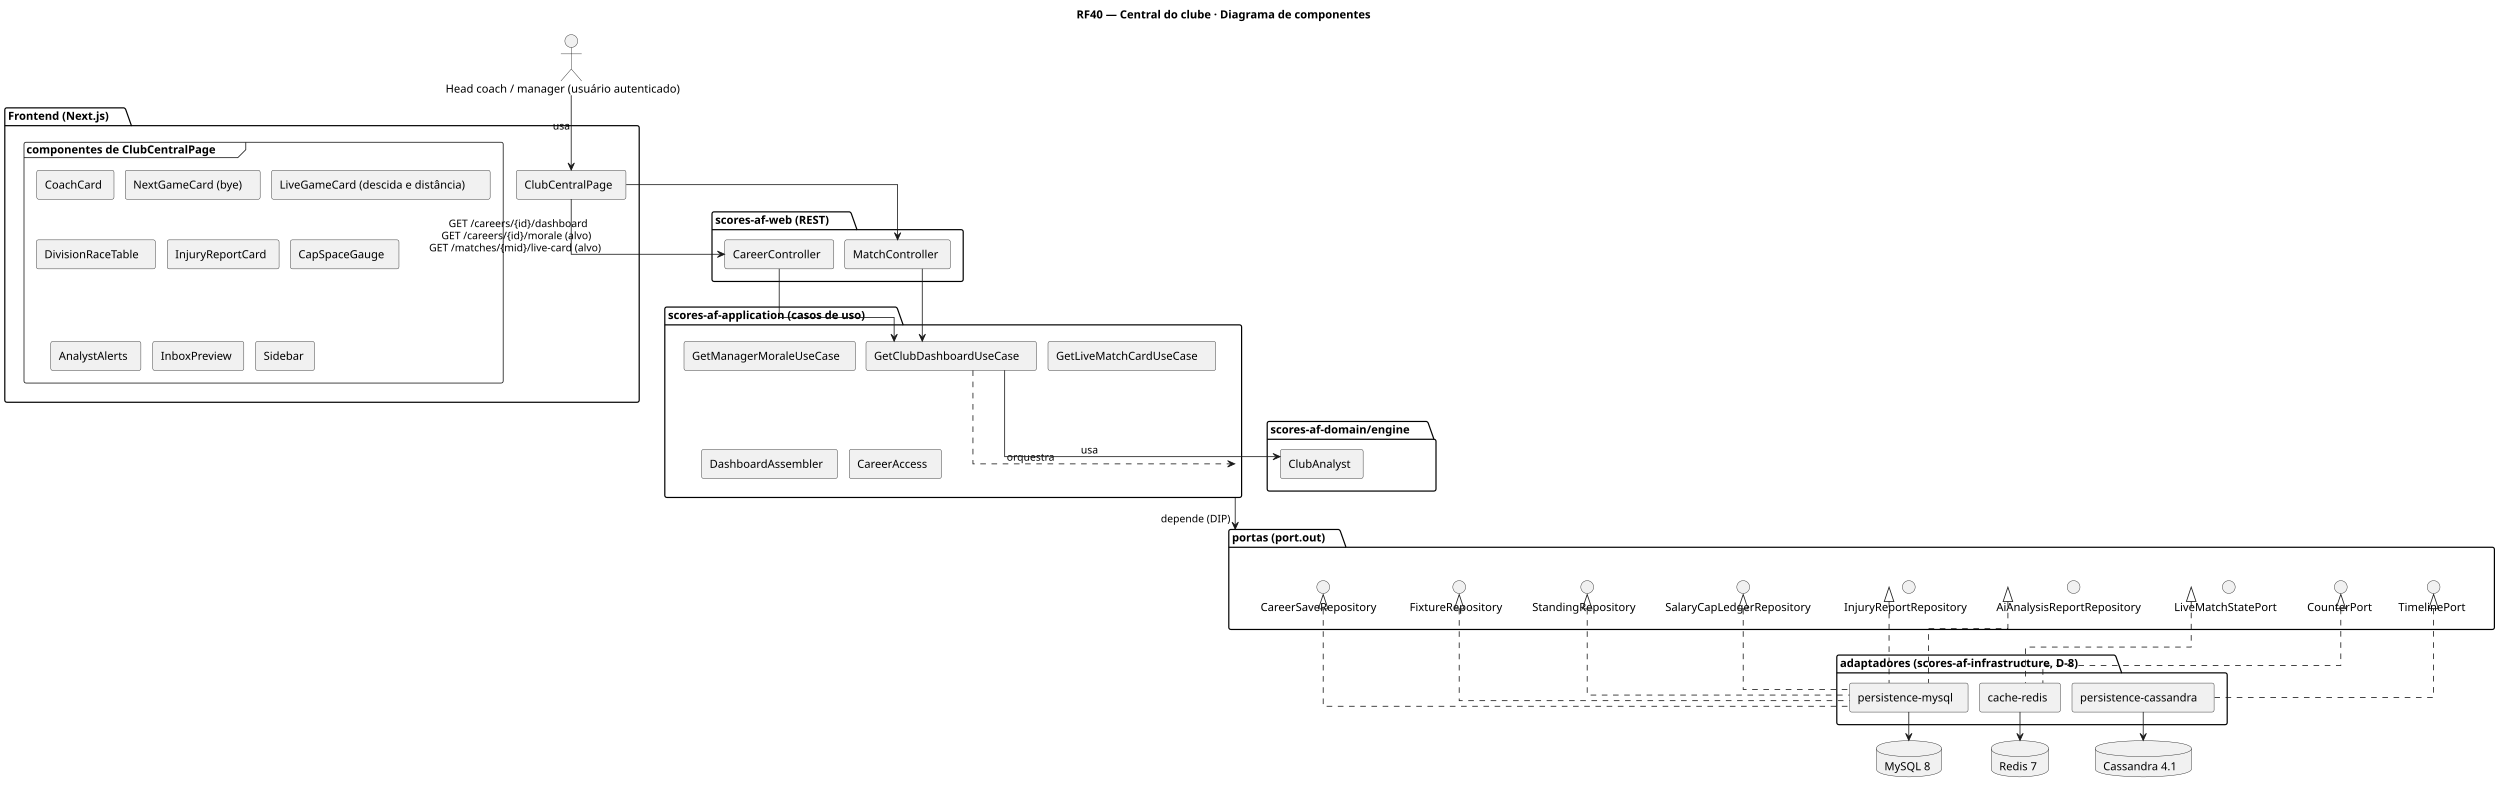
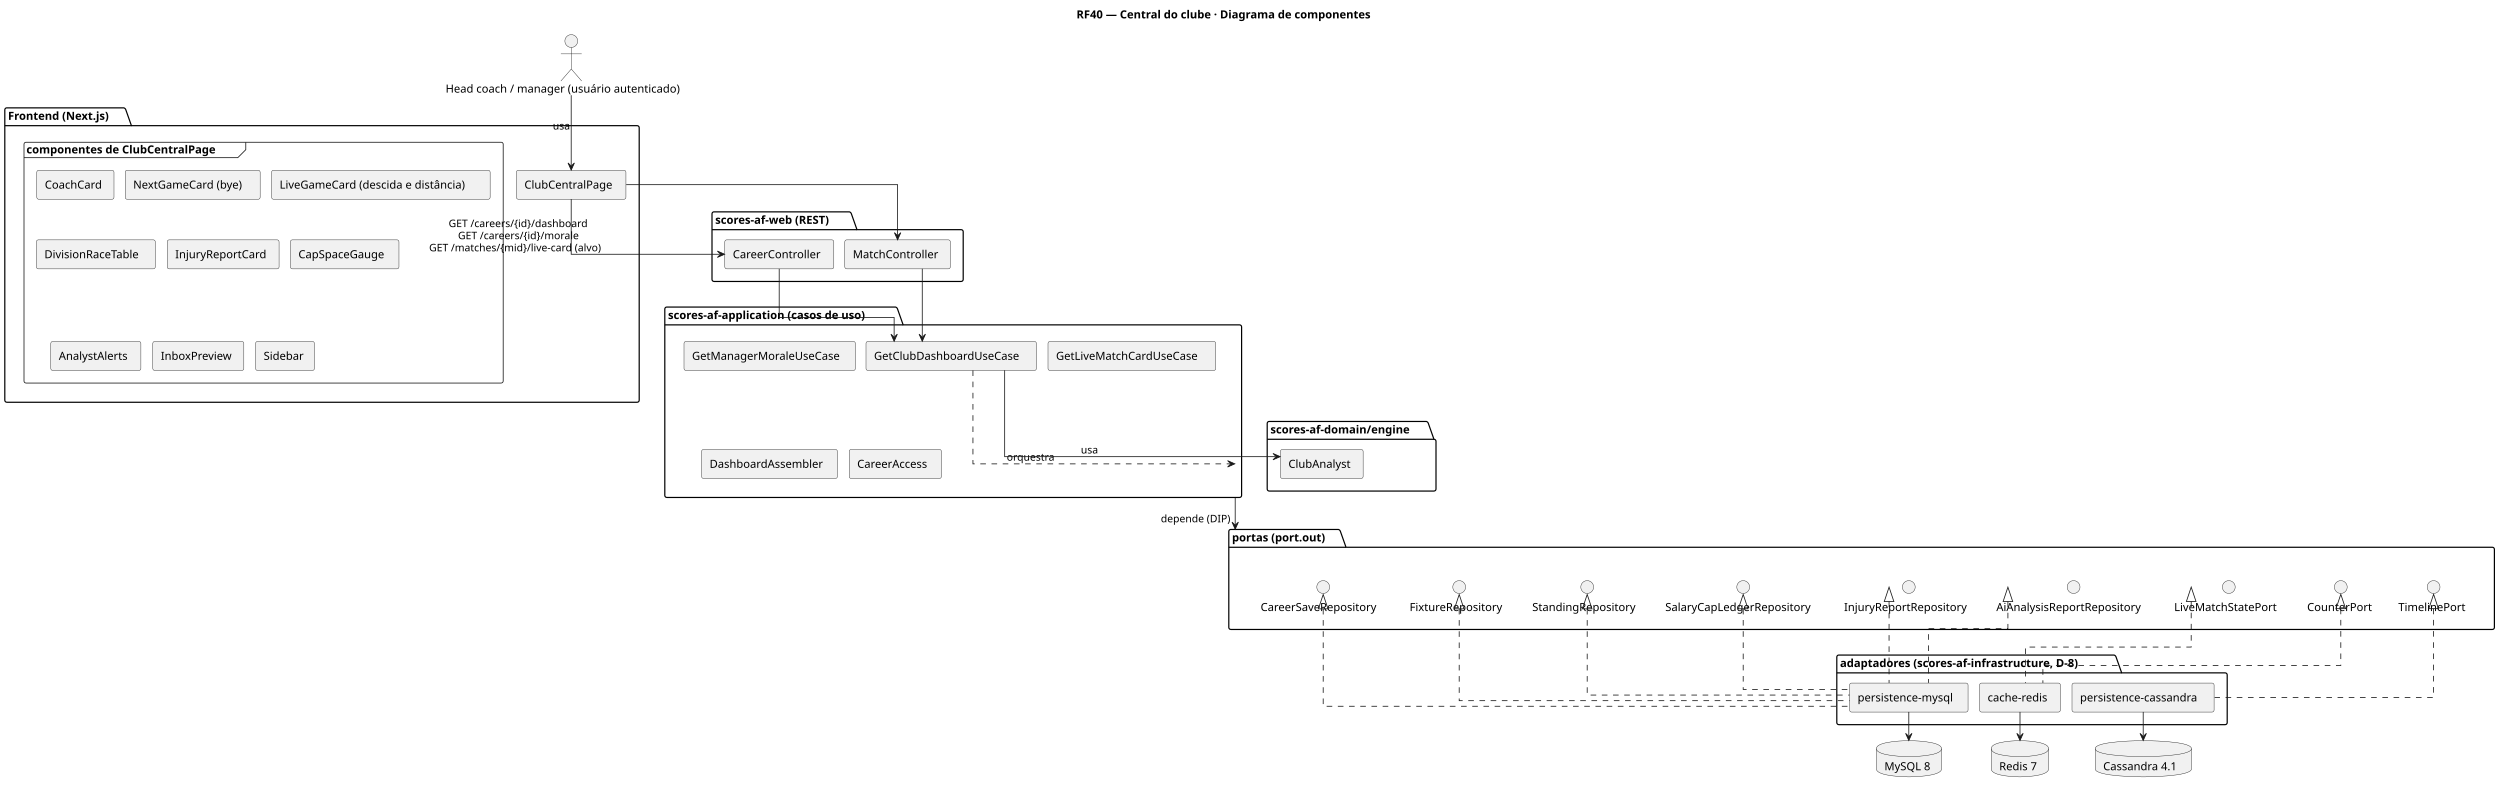
<svg xmlns="http://www.w3.org/2000/svg" contentStyleType="text/css" data-diagram-type="DESCRIPTION" height="988px" preserveAspectRatio="none" style="width:3125px;height:988px;background:#FFFFFF;" version="1.1" viewBox="0 0 3125 988" width="3125px" zoomAndPan="magnify">
  <defs />
  <g>
    <g class="title" data-source-line="1">
      <text fill="#000000" font-family="sans-serif" font-size="14" font-weight="bold" lengthAdjust="spacing" textLength="419.822" x="1345.589" y="22.995">RF40 — Central do clube · Diagrama de componentes</text>
    </g>
    <g class="cluster" data-entity="pkg_fe" data-source-line="7" data-uid="ent0003" id="cluster_pkg_fe">
      <path d="M8.5,134.797 L154.784,134.797 A3.75,3.75 0 0 1 157.284,137.297 L164.284,157.094 L796.5,157.094 A2.5,2.5 0 0 1 799,159.594 L799,500.297 A2.5,2.5 0 0 1 796.5,502.797 L8.5,502.797 A2.5,2.5 0 0 1 6,500.297 L6,137.297 A2.5,2.5 0 0 1 8.5,134.797" fill="none" style="stroke:#000000;stroke-width:1.5;" />
      <line style="stroke:#000000;stroke-width:1.5;" x1="6" x2="164.284" y1="157.094" y2="157.094" />
      <text fill="#000000" font-family="sans-serif" font-size="14" font-weight="bold" lengthAdjust="spacing" textLength="145.284" x="10" y="149.792">Frontend (Next.js)</text>
    </g>
    <g class="cluster" data-entity="pkg_fe_sub" data-source-line="9" data-uid="ent0005" id="cluster_pkg_fe_sub">
      <rect fill="none" height="301" rx="2.5" ry="2.5" style="stroke:#181818;stroke-width:1;" width="599" x="30" y="177.797" />
      <path d="M307.224,177.797 L307.224,187.094 L297.224,197.094 L30,197.094" fill="none" style="stroke:#181818;stroke-width:1;" />
      <text fill="#000000" font-family="sans-serif" font-size="14" font-weight="bold" lengthAdjust="spacing" textLength="267.224" x="33" y="191.792">componentes de ClubCentralPage</text>
    </g>
    <g class="cluster" data-entity="pkg_web" data-source-line="21" data-uid="ent0015" id="cluster_pkg_web">
      <path d="M892.5,264.797 L1061.739,264.797 A3.75,3.75 0 0 1 1064.239,267.297 L1071.239,287.094 L1201.5,287.094 A2.5,2.5 0 0 1 1204,289.594 L1204,349.297 A2.5,2.5 0 0 1 1201.5,351.797 L892.5,351.797 A2.5,2.5 0 0 1 890,349.297 L890,267.297 A2.5,2.5 0 0 1 892.5,264.797" fill="none" style="stroke:#000000;stroke-width:1.5;" />
      <line style="stroke:#000000;stroke-width:1.5;" x1="890" x2="1071.239" y1="287.094" y2="287.094" />
      <text fill="#000000" font-family="sans-serif" font-size="14" font-weight="bold" lengthAdjust="spacing" textLength="168.239" x="894" y="279.792">scores-af-web (REST)</text>
    </g>
    <g class="cluster" data-entity="pkg_app" data-source-line="25" data-uid="ent0018" id="cluster_pkg_app">
      <path d="M833.5,383.797 L1119.436,383.797 A3.75,3.75 0 0 1 1121.936,386.297 L1128.936,406.094 L1549.5,406.094 A2.5,2.5 0 0 1 1552,408.594 L1552,619.297 A2.5,2.5 0 0 1 1549.5,621.797 L833.5,621.797 A2.5,2.5 0 0 1 831,619.297 L831,386.297 A2.5,2.5 0 0 1 833.5,383.797" fill="none" style="stroke:#000000;stroke-width:1.5;" />
      <line style="stroke:#000000;stroke-width:1.5;" x1="831" x2="1128.936" y1="406.094" y2="406.094" />
      <text fill="#000000" font-family="sans-serif" font-size="14" font-weight="bold" lengthAdjust="spacing" textLength="284.935" x="835" y="398.792">scores-af-application (casos de uso)</text>
    </g>
    <g class="cluster" data-entity="pkg_eng" data-source-line="32" data-uid="ent0024" id="cluster_pkg_eng">
      <path d="M1586.5,526.797 L1782.939,526.797 A3.75,3.75 0 0 1 1785.439,529.297 L1792.439,549.094 L1792.5,549.094 A2.5,2.5 0 0 1 1795,551.594 L1795,611.297 A2.5,2.5 0 0 1 1792.5,613.797 L1586.5,613.797 A2.5,2.5 0 0 1 1584,611.297 L1584,529.297 A2.5,2.5 0 0 1 1586.5,526.797" fill="none" style="stroke:#000000;stroke-width:1.5;" />
      <line style="stroke:#000000;stroke-width:1.5;" x1="1584" x2="1792.439" y1="549.094" y2="549.094" />
      <text fill="#000000" font-family="sans-serif" font-size="14" font-weight="bold" lengthAdjust="spacing" textLength="195.44" x="1588" y="541.792">scores-af-domain/engine</text>
    </g>
    <g class="cluster" data-entity="pkg_ports" data-source-line="35" data-uid="ent0026" id="cluster_pkg_ports">
      <path d="M1538.5,661.797 L1673.02,661.797 A3.75,3.75 0 0 1 1675.52,664.297 L1682.52,684.094 L3115.5,684.094 A2.5,2.5 0 0 1 3118,686.594 L3118,784.297 A2.5,2.5 0 0 1 3115.5,786.797 L1538.5,786.797 A2.5,2.5 0 0 1 1536,784.297 L1536,664.297 A2.5,2.5 0 0 1 1538.5,661.797" fill="none" style="stroke:#000000;stroke-width:1.5;" />
      <line style="stroke:#000000;stroke-width:1.5;" x1="1536" x2="1682.52" y1="684.094" y2="684.094" />
      <text fill="#000000" font-family="sans-serif" font-size="14" font-weight="bold" lengthAdjust="spacing" textLength="133.519" x="1540" y="676.792">portas (port.out)</text>
    </g>
    <g class="cluster" data-entity="pkg_ad" data-source-line="46" data-uid="ent0036" id="cluster_pkg_ad">
      <path d="M2298.5,818.797 L2642.589,818.797 A3.75,3.75 0 0 1 2645.089,821.297 L2652.089,841.094 L2781.5,841.094 A2.5,2.5 0 0 1 2784,843.594 L2784,903.297 A2.5,2.5 0 0 1 2781.5,905.797 L2298.5,905.797 A2.5,2.5 0 0 1 2296,903.297 L2296,821.297 A2.5,2.5 0 0 1 2298.5,818.797" fill="none" style="stroke:#000000;stroke-width:1.5;" />
      <line style="stroke:#000000;stroke-width:1.5;" x1="2296" x2="2652.089" y1="841.094" y2="841.094" />
      <text fill="#000000" font-family="sans-serif" font-size="14" font-weight="bold" lengthAdjust="spacing" textLength="343.089" x="2300" y="833.792">adaptadores (scores-af-infrastructure, D-8)</text>
    </g>
    <g class="entity" data-entity="c2" data-source-line="8" data-uid="ent0004" id="entity_c2">
      <rect fill="#F1F1F1" height="36.297" rx="2.5" ry="2.5" style="stroke:#181818;stroke-width:0.5;" width="136.922" x="645.5" y="212.797" />
      <text fill="#000000" font-family="sans-serif" font-size="14" lengthAdjust="spacing" textLength="116.922" x="655.5" y="235.792">ClubCentralPage</text>
    </g>
    <g class="entity" data-entity="c3" data-source-line="10" data-uid="ent0006" id="entity_c3">
      <rect fill="#F1F1F1" height="36.297" rx="2.5" ry="2.5" style="stroke:#181818;stroke-width:0.5;" width="96.487" x="46" y="212.797" />
      <text fill="#000000" font-family="sans-serif" font-size="14" lengthAdjust="spacing" textLength="76.487" x="56" y="235.792">CoachCard</text>
    </g>
    <g class="entity" data-entity="c4" data-source-line="11" data-uid="ent0007" id="entity_c4">
      <rect fill="#F1F1F1" height="36.297" rx="2.5" ry="2.5" style="stroke:#181818;stroke-width:0.5;" width="168.695" x="156.5" y="212.797" />
      <text fill="#000000" font-family="sans-serif" font-size="14" lengthAdjust="spacing" textLength="148.695" x="166.5" y="235.792">NextGameCard (bye)</text>
    </g>
    <g class="entity" data-entity="c5" data-source-line="12" data-uid="ent0008" id="entity_c5">
      <rect fill="#F1F1F1" height="36.297" rx="2.5" ry="2.5" style="stroke:#181818;stroke-width:0.5;" width="273.176" x="339.5" y="212.797" />
      <text fill="#000000" font-family="sans-serif" font-size="14" lengthAdjust="spacing" textLength="253.176" x="349.5" y="235.792">LiveGameCard (descida e distância)</text>
    </g>
    <g class="entity" data-entity="c6" data-source-line="13" data-uid="ent0009" id="entity_c6">
      <rect fill="#F1F1F1" height="36.297" rx="2.5" ry="2.5" style="stroke:#181818;stroke-width:0.5;" width="148.605" x="45.5" y="299.797" />
      <text fill="#000000" font-family="sans-serif" font-size="14" lengthAdjust="spacing" textLength="128.605" x="55.5" y="322.792">DivisionRaceTable</text>
    </g>
    <g class="entity" data-entity="c7" data-source-line="14" data-uid="ent0010" id="entity_c7">
      <rect fill="#F1F1F1" height="36.297" rx="2.5" ry="2.5" style="stroke:#181818;stroke-width:0.5;" width="139.841" x="209" y="299.797" />
      <text fill="#000000" font-family="sans-serif" font-size="14" lengthAdjust="spacing" textLength="119.841" x="219" y="322.792">InjuryReportCard</text>
    </g>
    <g class="entity" data-entity="c8" data-source-line="15" data-uid="ent0011" id="entity_c8">
      <rect fill="#F1F1F1" height="36.297" rx="2.5" ry="2.5" style="stroke:#181818;stroke-width:0.5;" width="135.705" x="363" y="299.797" />
      <text fill="#000000" font-family="sans-serif" font-size="14" lengthAdjust="spacing" textLength="115.705" x="373" y="322.792">CapSpaceGauge</text>
    </g>
    <g class="entity" data-entity="c9" data-source-line="16" data-uid="ent0012" id="entity_c9">
      <rect fill="#F1F1F1" height="36.297" rx="2.5" ry="2.5" style="stroke:#181818;stroke-width:0.5;" width="112.606" x="63.5" y="426.797" />
      <text fill="#000000" font-family="sans-serif" font-size="14" lengthAdjust="spacing" textLength="92.606" x="73.5" y="449.792">AnalystAlerts</text>
    </g>
    <g class="entity" data-entity="c10" data-source-line="17" data-uid="ent0013" id="entity_c10">
      <rect fill="#F1F1F1" height="36.297" rx="2.5" ry="2.5" style="stroke:#181818;stroke-width:0.5;" width="113.789" x="191" y="426.797" />
      <text fill="#000000" font-family="sans-serif" font-size="14" lengthAdjust="spacing" textLength="93.789" x="201" y="449.792">InboxPreview</text>
    </g>
    <g class="entity" data-entity="c11" data-source-line="18" data-uid="ent0014" id="entity_c11">
      <rect fill="#F1F1F1" height="36.297" rx="2.5" ry="2.5" style="stroke:#181818;stroke-width:0.5;" width="73.498" x="319.5" y="426.797" />
      <text fill="#000000" font-family="sans-serif" font-size="14" lengthAdjust="spacing" textLength="53.498" x="329.5" y="449.792">Sidebar</text>
    </g>
    <g class="entity" data-entity="c12" data-source-line="22" data-uid="ent0016" id="entity_c12">
      <rect fill="#F1F1F1" height="36.297" rx="2.5" ry="2.5" style="stroke:#181818;stroke-width:0.5;" width="136.266" x="906" y="299.797" />
      <text fill="#000000" font-family="sans-serif" font-size="14" lengthAdjust="spacing" textLength="116.266" x="916" y="322.792">CareerController</text>
    </g>
    <g class="entity" data-entity="c13" data-source-line="23" data-uid="ent0017" id="entity_c13">
      <rect fill="#F1F1F1" height="36.297" rx="2.5" ry="2.5" style="stroke:#181818;stroke-width:0.5;" width="131.891" x="1056" y="299.797" />
      <text fill="#000000" font-family="sans-serif" font-size="14" lengthAdjust="spacing" textLength="111.891" x="1066" y="322.792">MatchController</text>
    </g>
    <g class="entity" data-entity="c14" data-source-line="26" data-uid="ent0019" id="entity_c14">
      <rect fill="#F1F1F1" height="36.297" rx="2.5" ry="2.5" style="stroke:#181818;stroke-width:0.5;" width="212.992" x="1082.5" y="426.797" />
      <text fill="#000000" font-family="sans-serif" font-size="14" lengthAdjust="spacing" textLength="192.992" x="1092.5" y="449.792">GetClubDashboardUseCase</text>
    </g>
    <g class="entity" data-entity="c15" data-source-line="27" data-uid="ent0020" id="entity_c15">
      <rect fill="#F1F1F1" height="36.297" rx="2.5" ry="2.5" style="stroke:#181818;stroke-width:0.5;" width="214.216" x="855" y="426.797" />
      <text fill="#000000" font-family="sans-serif" font-size="14" lengthAdjust="spacing" textLength="194.216" x="865" y="449.792">GetManagerMoraleUseCase</text>
    </g>
    <g class="entity" data-entity="c16" data-source-line="28" data-uid="ent0021" id="entity_c16">
      <rect fill="#F1F1F1" height="36.297" rx="2.5" ry="2.5" style="stroke:#181818;stroke-width:0.5;" width="209.67" x="1310" y="426.797" />
      <text fill="#000000" font-family="sans-serif" font-size="14" lengthAdjust="spacing" textLength="189.67" x="1320" y="449.792">GetLiveMatchCardUseCase</text>
    </g>
    <g class="entity" data-entity="c17" data-source-line="29" data-uid="ent0022" id="entity_c17">
      <rect fill="#F1F1F1" height="36.297" rx="2.5" ry="2.5" style="stroke:#181818;stroke-width:0.5;" width="169.762" x="877" y="561.797" />
      <text fill="#000000" font-family="sans-serif" font-size="14" lengthAdjust="spacing" textLength="149.762" x="887" y="584.792">DashboardAssembler</text>
    </g>
    <g class="entity" data-entity="c18" data-source-line="30" data-uid="ent0023" id="entity_c18">
      <rect fill="#F1F1F1" height="36.297" rx="2.5" ry="2.5" style="stroke:#181818;stroke-width:0.5;" width="115.266" x="1061.5" y="561.797" />
      <text fill="#000000" font-family="sans-serif" font-size="14" lengthAdjust="spacing" textLength="95.266" x="1071.5" y="584.792">CareerAccess</text>
    </g>
    <g class="entity" data-entity="c19" data-source-line="33" data-uid="ent0025" id="entity_c19">
      <rect fill="#F1F1F1" height="36.297" rx="2.5" ry="2.5" style="stroke:#181818;stroke-width:0.5;" width="103.412" x="1600.5" y="561.797" />
      <text fill="#000000" font-family="sans-serif" font-size="14" lengthAdjust="spacing" textLength="83.412" x="1610.5" y="584.792">ClubAnalyst</text>
    </g>
    <g class="entity" data-entity="c20" data-source-line="36" data-uid="ent0027" id="entity_c20">
      <ellipse cx="1654" cy="733.797" fill="#F1F1F1" rx="8" ry="8" style="stroke:#181818;stroke-width:0.5;" />
      <text fill="#000000" font-family="sans-serif" font-size="14" lengthAdjust="spacing" textLength="156.529" x="1575.735" y="763.792">CareerSaveRepository</text>
    </g>
    <g class="entity" data-entity="c21" data-source-line="37" data-uid="ent0028" id="entity_c21">
      <ellipse cx="1824" cy="733.797" fill="#F1F1F1" rx="8" ry="8" style="stroke:#181818;stroke-width:0.5;" />
      <text fill="#000000" font-family="sans-serif" font-size="14" lengthAdjust="spacing" textLength="124.031" x="1761.984" y="763.792">FixtureRepository</text>
    </g>
    <g class="entity" data-entity="c22" data-source-line="38" data-uid="ent0029" id="entity_c22">
      <ellipse cx="1984" cy="733.797" fill="#F1F1F1" rx="8" ry="8" style="stroke:#181818;stroke-width:0.5;" />
      <text fill="#000000" font-family="sans-serif" font-size="14" lengthAdjust="spacing" textLength="137.436" x="1915.282" y="763.792">StandingRepository</text>
    </g>
    <g class="entity" data-entity="c23" data-source-line="39" data-uid="ent0030" id="entity_c23">
      <ellipse cx="2179" cy="733.797" fill="#F1F1F1" rx="8" ry="8" style="stroke:#181818;stroke-width:0.5;" />
      <text fill="#000000" font-family="sans-serif" font-size="14" lengthAdjust="spacing" textLength="194.845" x="2081.578" y="763.792">SalaryCapLedgerRepository</text>
    </g>
    <g class="entity" data-entity="c24" data-source-line="40" data-uid="ent0031" id="entity_c24">
      <ellipse cx="2386" cy="733.797" fill="#F1F1F1" rx="8" ry="8" style="stroke:#181818;stroke-width:0.5;" />
      <text fill="#000000" font-family="sans-serif" font-size="14" lengthAdjust="spacing" textLength="161.916" x="2305.042" y="763.792">InjuryReportRepository</text>
    </g>
    <g class="entity" data-entity="c25" data-source-line="41" data-uid="ent0032" id="entity_c25">
      <ellipse cx="2592" cy="733.797" fill="#F1F1F1" rx="8" ry="8" style="stroke:#181818;stroke-width:0.5;" />
      <text fill="#000000" font-family="sans-serif" font-size="14" lengthAdjust="spacing" textLength="193.259" x="2495.371" y="763.792">AiAnalysisReportRepository</text>
    </g>
    <g class="entity" data-entity="c26" data-source-line="42" data-uid="ent0033" id="entity_c26">
      <ellipse cx="2786" cy="733.797" fill="#F1F1F1" rx="8" ry="8" style="stroke:#181818;stroke-width:0.5;" />
      <text fill="#000000" font-family="sans-serif" font-size="14" lengthAdjust="spacing" textLength="136.616" x="2717.692" y="763.792">LiveMatchStatePort</text>
    </g>
    <g class="entity" data-entity="c27" data-source-line="43" data-uid="ent0034" id="entity_c27">
      <ellipse cx="3042" cy="733.797" fill="#F1F1F1" rx="8" ry="8" style="stroke:#181818;stroke-width:0.5;" />
      <text fill="#000000" font-family="sans-serif" font-size="14" lengthAdjust="spacing" textLength="88.211" x="2997.894" y="763.792">TimelinePort</text>
    </g>
    <g class="entity" data-entity="c28" data-source-line="44" data-uid="ent0035" id="entity_c28">
      <ellipse cx="2926" cy="733.797" fill="#F1F1F1" rx="8" ry="8" style="stroke:#181818;stroke-width:0.5;" />
      <text fill="#000000" font-family="sans-serif" font-size="14" lengthAdjust="spacing" textLength="84.198" x="2883.901" y="763.792">CounterPort</text>
    </g>
    <g class="entity" data-entity="c29" data-source-line="47" data-uid="ent0037" id="entity_c29">
      <rect fill="#F1F1F1" height="36.297" rx="2.5" ry="2.5" style="stroke:#181818;stroke-width:0.5;" width="148.065" x="2312" y="853.797" />
      <text fill="#000000" font-family="sans-serif" font-size="14" lengthAdjust="spacing" textLength="128.065" x="2322" y="876.792">persistence-mysql</text>
    </g>
    <g class="entity" data-entity="c30" data-source-line="48" data-uid="ent0038" id="entity_c30">
      <rect fill="#F1F1F1" height="36.297" rx="2.5" ry="2.5" style="stroke:#181818;stroke-width:0.5;" width="177.609" x="2590" y="853.797" />
      <text fill="#000000" font-family="sans-serif" font-size="14" lengthAdjust="spacing" textLength="157.609" x="2600" y="876.792">persistence-cassandra</text>
    </g>
    <g class="entity" data-entity="c31" data-source-line="49" data-uid="ent0039" id="entity_c31">
      <rect fill="#F1F1F1" height="36.297" rx="2.5" ry="2.5" style="stroke:#181818;stroke-width:0.5;" width="100.951" x="2474.5" y="853.797" />
      <text fill="#000000" font-family="sans-serif" font-size="14" lengthAdjust="spacing" textLength="80.951" x="2484.5" y="876.792">cache-redis</text>
    </g>
    <g class="entity" data-entity="c1" data-source-line="6" data-uid="ent0002" id="entity_c1">
      <ellipse cx="714.1" cy="51.297" fill="#F1F1F1" rx="8" ry="8" style="stroke:#181818;stroke-width:0.5;" />
      <path d="M714.1,59.297 L714.1,86.297 M701.1,67.297 L727.1,67.297 M714.1,86.297 L701.1,101.297 M714.1,86.297 L727.1,101.297" fill="none" style="stroke:#181818;stroke-width:0.5;" />
      <text fill="#000000" font-family="sans-serif" font-size="14" lengthAdjust="spacing" textLength="314.2" x="557" y="115.792">Head coach / manager (usuário autenticado)</text>
    </g>
    <g class="entity" data-entity="s1" data-source-line="51" data-uid="ent0040" id="entity_s1">
      <path d="M2345.5,935.797 C2345.5,925.797 2386.214,925.797 2386.214,925.797 C2386.214,925.797 2426.928,925.797 2426.928,935.797 L2426.928,961.094 C2426.928,971.094 2386.214,971.094 2386.214,971.094 C2386.214,971.094 2345.5,971.094 2345.5,961.094 L2345.5,935.797" fill="#F1F1F1" style="stroke:#181818;stroke-width:0.5;" />
      <path d="M2345.5,935.797 C2345.5,945.797 2386.214,945.797 2386.214,945.797 C2386.214,945.797 2426.928,945.797 2426.928,935.797" fill="none" style="stroke:#181818;stroke-width:0.5;" />
      <text fill="#000000" font-family="sans-serif" font-size="14" lengthAdjust="spacing" textLength="61.428" x="2355.5" y="962.792">MySQL 8</text>
    </g>
    <g class="entity" data-entity="s2" data-source-line="52" data-uid="ent0041" id="entity_s2">
      <path d="M2489,935.797 C2489,925.797 2524.884,925.797 2524.884,925.797 C2524.884,925.797 2560.769,925.797 2560.769,935.797 L2560.769,961.094 C2560.769,971.094 2524.884,971.094 2524.884,971.094 C2524.884,971.094 2489,971.094 2489,961.094 L2489,935.797" fill="#F1F1F1" style="stroke:#181818;stroke-width:0.5;" />
      <path d="M2489,935.797 C2489,945.797 2524.884,945.797 2524.884,945.797 C2524.884,945.797 2560.769,945.797 2560.769,935.797" fill="none" style="stroke:#181818;stroke-width:0.5;" />
      <text fill="#000000" font-family="sans-serif" font-size="14" lengthAdjust="spacing" textLength="51.769" x="2499" y="962.792">Redis 7</text>
    </g>
    <g class="entity" data-entity="s3" data-source-line="53" data-uid="ent0042" id="entity_s3">
      <path d="M2619,935.797 C2619,925.797 2679.166,925.797 2679.166,925.797 C2679.166,925.797 2739.331,925.797 2739.331,935.797 L2739.331,961.094 C2739.331,971.094 2679.166,971.094 2679.166,971.094 C2679.166,971.094 2619,971.094 2619,961.094 L2619,935.797" fill="#F1F1F1" style="stroke:#181818;stroke-width:0.5;" />
      <path d="M2619,935.797 C2619,945.797 2679.166,945.797 2679.166,945.797 C2679.166,945.797 2739.331,945.797 2739.331,935.797" fill="none" style="stroke:#181818;stroke-width:0.5;" />
      <text fill="#000000" font-family="sans-serif" font-size="14" lengthAdjust="spacing" textLength="100.331" x="2629" y="962.792">Cassandra 4.1</text>
    </g>
    <g class="link" data-entity-1="c1" data-entity-2="c2" data-source-line="54" data-uid="lnk43" id="link_c1_c2">
      <path d="M714,119.037 C714,149.067 714,183.547 714,206.637" fill="none" id="c1-to-c2" style="stroke:#181818;stroke-width:1;" />
      <polygon fill="#181818" points="714,212.637,718,203.637,714,207.637,710,203.637,714,212.637" style="stroke:#181818;stroke-width:1;" />
      <text fill="#000000" font-family="sans-serif" font-size="13" lengthAdjust="spacing" textLength="22.979" x="691" y="161.904">usa</text>
    </g>
    <g class="link" data-entity-1="c2" data-entity-2="c12" data-source-line="55" data-uid="lnk44" id="link_c2_c12">
      <path d="M714,248.827 C714,274.307 714,317.797 714,317.797 C714,317.797 822.65,317.797 899.69,317.797" fill="none" id="c2-to-c12" style="stroke:#181818;stroke-width:1;" />
      <polygon fill="#181818" points="905.69,317.797,896.69,313.797,900.69,317.797,896.69,321.797,905.69,317.797" style="stroke:#181818;stroke-width:1;" />
      <text fill="#000000" font-family="sans-serif" font-size="13" lengthAdjust="spacing" textLength="189.477" x="560.757" y="283.864">GET /careers/{id}/dashboard</text>
-       <text fill="#000000" font-family="sans-serif" font-size="13" lengthAdjust="spacing" textLength="207.518" x="551.737" y="298.997">GET /careers/{id}/morale (alvo)</text>
+       <text fill="#000000" font-family="sans-serif" font-size="13" lengthAdjust="spacing" textLength="166.017" x="572.488" y="298.997">GET /careers/{id}/morale</text>
      <text fill="#000000" font-family="sans-serif" font-size="13" lengthAdjust="spacing" textLength="238.272" x="536.36" y="314.129">GET /matches/{mid}/live-card (alvo)</text>
    </g>
    <g class="link" data-entity-1="c2" data-entity-2="c13" data-source-line="56" data-uid="lnk45" id="link_c2_c13">
      <path d="M782.75,230.797 C899.03,230.797 1122,230.797 1122,230.797 C1122,230.797 1122,268.287 1122,293.767" fill="none" id="c2-to-c13" style="stroke:#181818;stroke-width:1;" />
      <polygon fill="#181818" points="1122,299.767,1126,290.767,1122,294.767,1118,290.767,1122,299.767" style="stroke:#181818;stroke-width:1;" />
    </g>
    <g class="link" data-entity-1="c12" data-entity-2="c14" data-source-line="57" data-uid="lnk46" id="link_c12_c14">
      <path d="M974,336.117 C974,359.457 974,396.797 974,396.797 C974,396.797 1117.67,396.797 1117.67,396.797 C1117.67,396.797 1117.67,407.057 1117.67,420.647" fill="none" id="c12-to-c14" style="stroke:#181818;stroke-width:1;" />
      <polygon fill="#181818" points="1117.67,426.647,1121.67,417.647,1117.67,421.647,1113.67,417.647,1117.67,426.647" style="stroke:#181818;stroke-width:1;" />
    </g>
    <g class="link" data-entity-1="c13" data-entity-2="c14" data-source-line="58" data-uid="lnk47" id="link_c13_c14">
      <path d="M1152.83,335.997 C1152.83,360.137 1152.83,396.507 1152.83,420.637" fill="none" id="c13-to-c14" style="stroke:#181818;stroke-width:1;" />
      <polygon fill="#181818" points="1152.83,426.637,1156.83,417.637,1152.83,421.637,1148.83,417.637,1152.83,426.637" style="stroke:#181818;stroke-width:1;" />
    </g>
    <g class="link" data-entity-1="c14" data-entity-2="pkg_app" data-source-line="59" data-uid="lnk48" id="link_c14_pkg_app">
      <path d="M1216.17,463.007 C1216.17,499.857 1216.17,579.797 1216.17,579.797 C1216.17,579.797 1522.81,579.797 1537.47,579.797" fill="none" id="c14-to-pkg_app" style="stroke:#181818;stroke-width:1;stroke-dasharray:7,7;" />
      <polygon fill="#181818" points="1543.47,579.797,1534.47,575.797,1538.47,579.797,1534.47,583.797,1543.47,579.797" style="stroke:#181818;stroke-width:1;" />
      <text fill="#000000" font-family="sans-serif" font-size="13" lengthAdjust="spacing" textLength="62.969" x="1258.42" y="575.864">orquestra</text>
    </g>
    <g class="link" data-entity-1="c14" data-entity-2="c19" data-source-line="60" data-uid="lnk49" id="link_c14_c19">
      <path d="M1255.83,462.847 C1255.83,497.687 1255.83,570.797 1255.83,570.797 C1255.83,570.797 1486.82,570.797 1594.21,570.797" fill="none" id="c14-to-c19" style="stroke:#181818;stroke-width:1;" />
      <polygon fill="#181818" points="1600.21,570.797,1591.21,566.797,1595.21,570.797,1591.21,574.797,1600.21,570.797" style="stroke:#181818;stroke-width:1;" />
      <text fill="#000000" font-family="sans-serif" font-size="13" lengthAdjust="spacing" textLength="22.979" x="1351.05" y="566.864">usa</text>
    </g>
    <g class="link" data-entity-1="pkg_app" data-entity-2="pkg_ports" data-source-line="61" data-uid="lnk50" id="link_pkg_app_pkg_ports">
      <path d="M1544,622.455 C1544,622.966 1544,623.48 1544,623.997 C1544,626.062 1544,628.166 1544,630.301 C1544,638.841 1544,647.876 1544,656.909 C1544,658.038 1544,659.168 1544,660.296 C1544,660.578 1544,660.86 1544,661.142 C1544,661.283 1544,655.423 1544,655.564" fill="none" id="pkg_app-to-pkg_ports" style="stroke:#181818;stroke-width:1;" />
      <polygon fill="#181818" points="1544,661.564,1548,652.564,1544,656.564,1540,652.564,1544,661.564" style="stroke:#181818;stroke-width:1;" />
      <text fill="#000000" font-family="sans-serif" font-size="13" lengthAdjust="spacing" textLength="92.949" x="1451" y="652.874">depende (DIP)</text>
    </g>
    <g class="link" data-entity-1="c20" data-entity-2="c29" data-source-line="62" data-uid="lnk52" id="link_c20_c29">
      <path d="M1654,761.117 C1654,793.737 1654,882.797 1654,882.797 C1654,882.797 2125.69,882.797 2311.78,882.797" fill="none" id="c20-backto-c29" style="stroke:#181818;stroke-width:1;stroke-dasharray:7,7;" />
      <polygon fill="none" points="1654,743.117,1648,761.117,1660,761.117,1654,743.117" style="stroke:#181818;stroke-width:1;" />
    </g>
    <g class="link" data-entity-1="c21" data-entity-2="c29" data-source-line="63" data-uid="lnk54" id="link_c21_c29">
      <path d="M1824,761.117 C1824,792.707 1824,875.797 1824,875.797 C1824,875.797 2159.34,875.797 2311.95,875.797" fill="none" id="c21-backto-c29" style="stroke:#181818;stroke-width:1;stroke-dasharray:7,7;" />
      <polygon fill="none" points="1824,743.117,1818,761.117,1830,761.117,1824,743.117" style="stroke:#181818;stroke-width:1;" />
    </g>
    <g class="link" data-entity-1="c22" data-entity-2="c29" data-source-line="64" data-uid="lnk56" id="link_c22_c29">
      <path d="M1984,761.077 C1984,791.577 1984,868.797 1984,868.797 C1984,868.797 2195.64,868.797 2311.8,868.797" fill="none" id="c22-backto-c29" style="stroke:#181818;stroke-width:1;stroke-dasharray:7,7;" />
      <polygon fill="none" points="1984,743.077,1978,761.077,1990,761.077,1984,743.077" style="stroke:#181818;stroke-width:1;" />
    </g>
    <g class="link" data-entity-1="c23" data-entity-2="c29" data-source-line="65" data-uid="lnk58" id="link_c23_c29">
      <path d="M2179,761.007 C2179,790.347 2179,861.797 2179,861.797 C2179,861.797 2252.46,861.797 2311.85,861.797" fill="none" id="c23-backto-c29" style="stroke:#181818;stroke-width:1;stroke-dasharray:7,7;" />
      <polygon fill="none" points="2179,743.007,2173,761.007,2185,761.007,2179,743.007" style="stroke:#181818;stroke-width:1;" />
    </g>
    <g class="link" data-entity-1="c24" data-entity-2="c29" data-source-line="66" data-uid="lnk60" id="link_c24_c29">
      <path d="M2361.33,751.897 C2361.33,755.117 2361.33,817.037 2361.33,853.707" fill="none" id="c24-backto-c29" style="stroke:#181818;stroke-width:1;stroke-dasharray:7,7;" />
      <polygon fill="none" points="2361.33,733.897,2355.33,751.897,2367.33,751.897,2361.33,733.897" style="stroke:#181818;stroke-width:1;" />
    </g>
    <g class="link" data-entity-1="c25" data-entity-2="c29" data-source-line="67" data-uid="lnk62" id="link_c25_c29">
      <path d="M2509.88,751.947 C2509.88,754.997 2509.88,785.797 2509.88,785.797 C2509.88,785.797 2410.67,785.797 2410.67,785.797 C2410.67,785.797 2410.67,828.317 2410.67,853.557" fill="none" id="c25-backto-c29" style="stroke:#181818;stroke-width:1;stroke-dasharray:7,7;" />
      <polygon fill="none" points="2509.88,733.947,2503.88,751.947,2515.88,751.947,2509.88,733.947" style="stroke:#181818;stroke-width:1;" />
    </g>
    <g class="link" data-entity-1="c26" data-entity-2="c31" data-source-line="68" data-uid="lnk64" id="link_c26_c31">
      <path d="M2739,751.847 C2739,754.127 2739,808.797 2739,808.797 C2739,808.797 2531.75,808.797 2531.75,808.797 C2531.75,808.797 2531.75,834.967 2531.75,853.577" fill="none" id="c26-backto-c31" style="stroke:#181818;stroke-width:1;stroke-dasharray:7,7;" />
      <polygon fill="none" points="2739,733.847,2733,751.847,2745,751.847,2739,733.847" style="stroke:#181818;stroke-width:1;" />
    </g>
    <g class="link" data-entity-1="c27" data-entity-2="c30" data-source-line="69" data-uid="lnk66" id="link_c27_c30">
      <path d="M3042,760.847 C3042,791.557 3042,871.797 3042,871.797 C3042,871.797 2875.75,871.797 2768.26,871.797" fill="none" id="c27-backto-c30" style="stroke:#181818;stroke-width:1;stroke-dasharray:7,7;" />
      <polygon fill="none" points="3042,742.847,3036,760.847,3048,760.847,3042,742.847" style="stroke:#181818;stroke-width:1;" />
    </g>
    <g class="link" data-entity-1="c28" data-entity-2="c31" data-source-line="70" data-uid="lnk68" id="link_c28_c31">
      <path d="M2926,760.837 C2926,785.097 2926,831.797 2926,831.797 C2926,831.797 2553.62,831.797 2553.62,831.797 C2553.62,831.797 2553.62,843.087 2553.62,853.667" fill="none" id="c28-backto-c31" style="stroke:#181818;stroke-width:1;stroke-dasharray:7,7;" />
      <polygon fill="none" points="2926,742.837,2920,760.837,2932,760.837,2926,742.837" style="stroke:#181818;stroke-width:1;" />
    </g>
    <g class="link" data-entity-1="c29" data-entity-2="s1" data-source-line="71" data-uid="lnk69" id="link_c29_s1">
      <path d="M2386,889.927 C2386,900.617 2386,908.247 2386,919.637" fill="none" id="c29-to-s1" style="stroke:#181818;stroke-width:1;" />
      <polygon fill="#181818" points="2386,925.637,2390,916.637,2386,920.637,2382,916.637,2386,925.637" style="stroke:#181818;stroke-width:1;" />
    </g>
    <g class="link" data-entity-1="c30" data-entity-2="s3" data-source-line="72" data-uid="lnk70" id="link_c30_s3">
      <path d="M2679,889.927 C2679,900.617 2679,908.247 2679,919.637" fill="none" id="c30-to-s3" style="stroke:#181818;stroke-width:1;" />
      <polygon fill="#181818" points="2679,925.637,2683,916.637,2679,920.637,2675,916.637,2679,925.637" style="stroke:#181818;stroke-width:1;" />
    </g>
    <g class="link" data-entity-1="c31" data-entity-2="s2" data-source-line="73" data-uid="lnk71" id="link_c31_s2">
      <path d="M2525,889.927 C2525,900.617 2525,908.247 2525,919.637" fill="none" id="c31-to-s2" style="stroke:#181818;stroke-width:1;" />
      <polygon fill="#181818" points="2525,925.637,2529,916.637,2525,920.637,2521,916.637,2525,925.637" style="stroke:#181818;stroke-width:1;" />
    </g>
  </g>
</svg>
